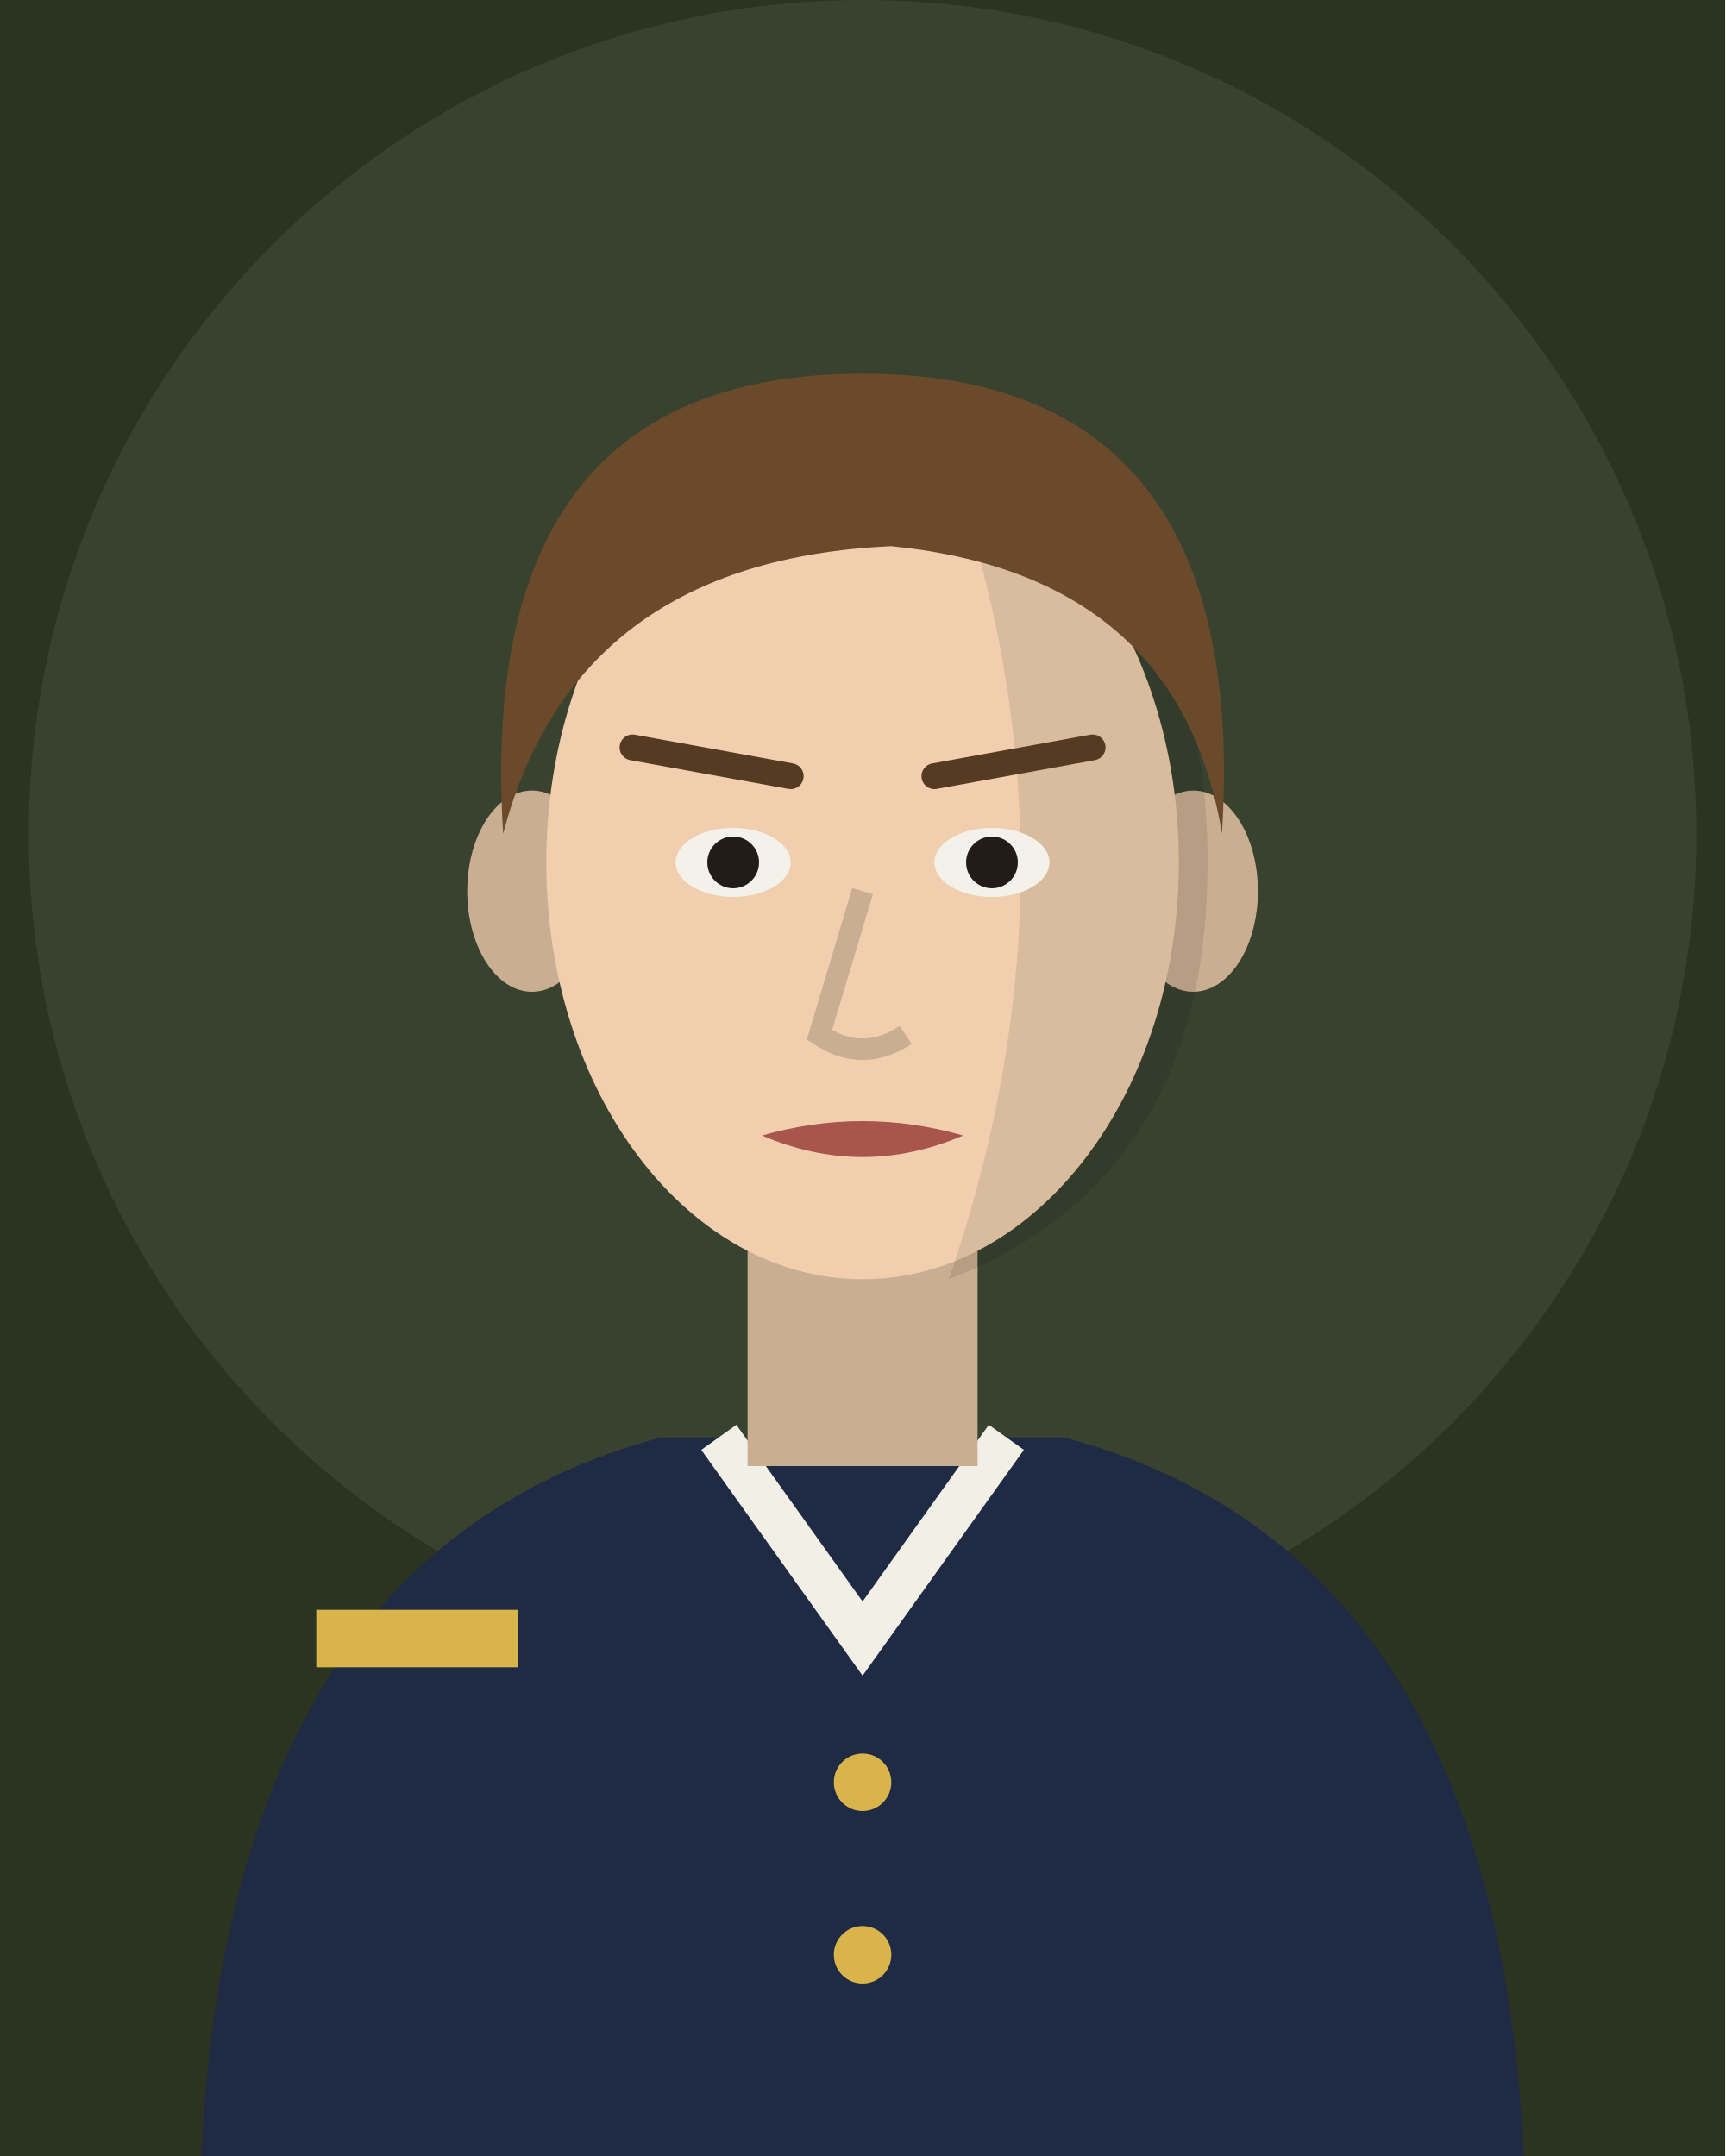
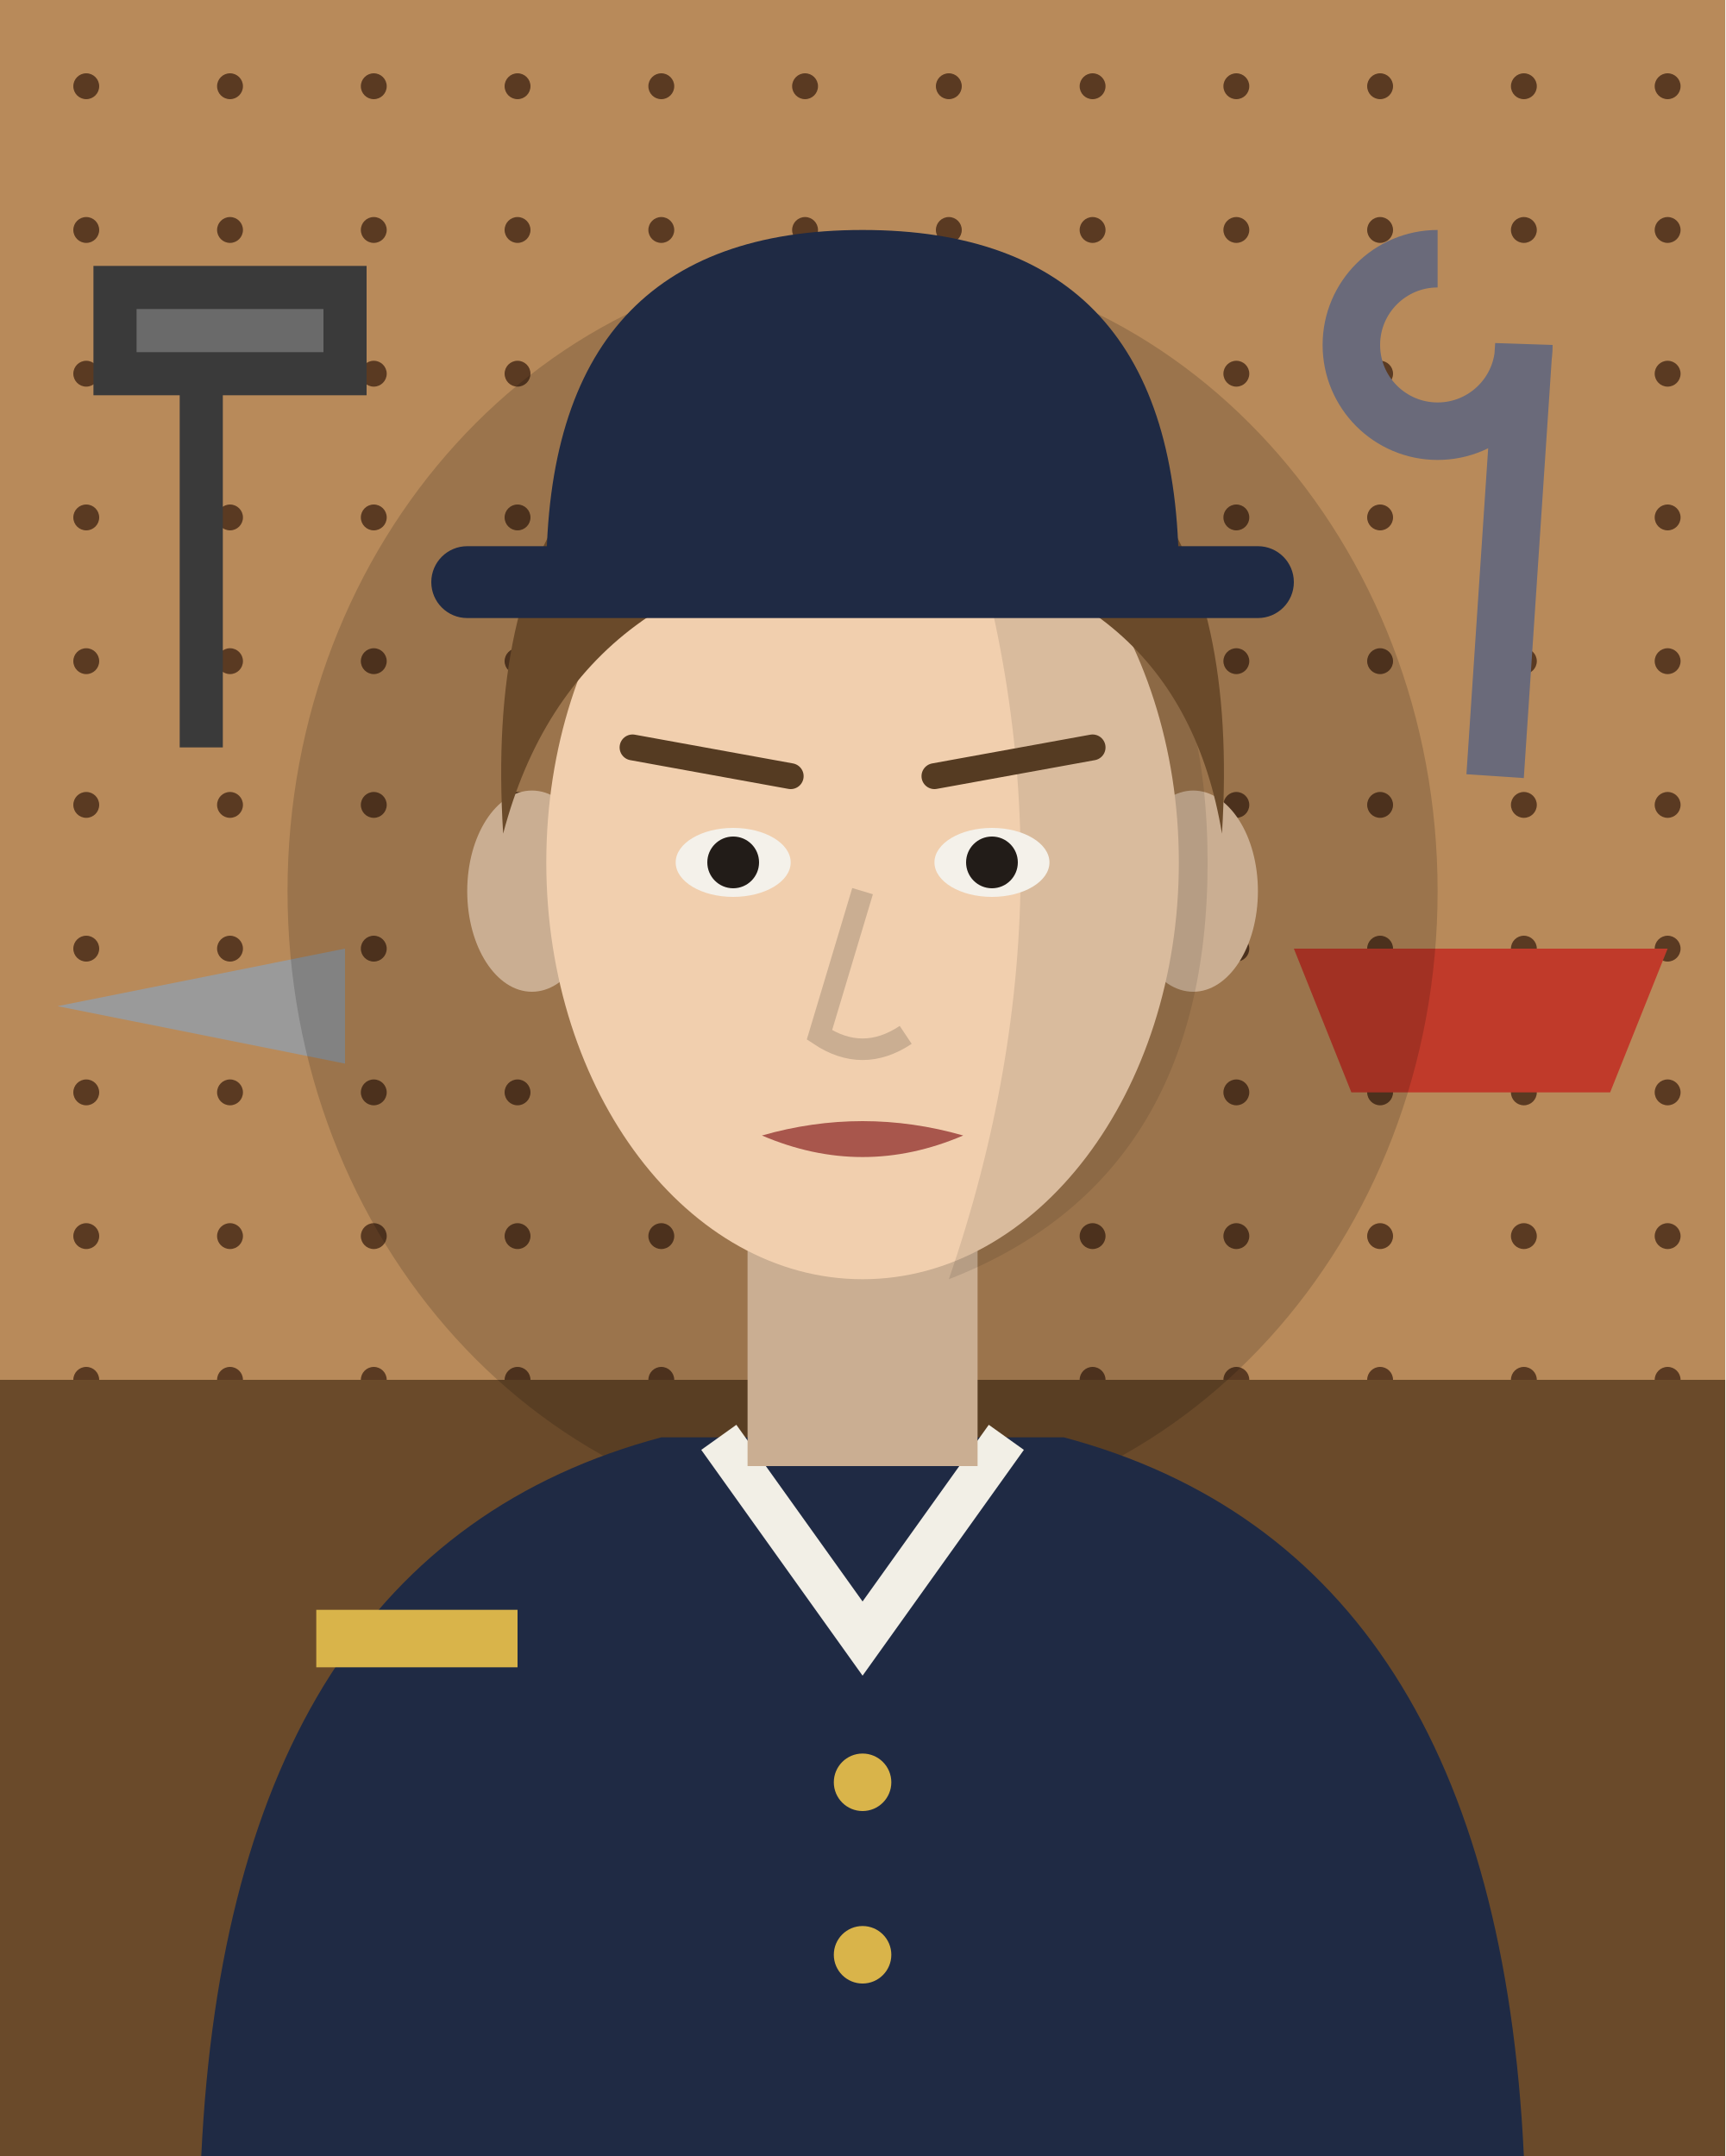
<svg xmlns="http://www.w3.org/2000/svg" viewBox="0 0 120 150" role="img" aria-label="Peggy Lowe">
  <style>.fx{transform-box:fill-box;transform-origin:center}.tw{animation:tw 3s ease-in-out infinite}.pu{animation:pu 4s ease-in-out infinite}@keyframes tw{50%{opacity:.25}}@keyframes pu{50%{opacity:.55}}@keyframes spin{to{transform:rotate(360deg)}}@media (prefers-reduced-motion:reduce){*{animation:none!important}}</style>
-   <rect width="120" height="150" fill="#2a3420" />
-   <circle cx="60" cy="58" r="58" fill="#fff" opacity=".07" />
+   <rect width="120" height="150" fill="#b88a5a" />
+   <circle cx="6" cy="6" r=".9" fill="#5a3a22" />
+   <circle cx="6" cy="16" r=".9" fill="#5a3a22" />
+   <circle cx="6" cy="26" r=".9" fill="#5a3a22" />
+   <circle cx="6" cy="36" r=".9" fill="#5a3a22" />
+   <circle cx="6" cy="46" r=".9" fill="#5a3a22" />
+   <circle cx="6" cy="56" r=".9" fill="#5a3a22" />
+   <circle cx="6" cy="66" r=".9" fill="#5a3a22" />
+   <circle cx="6" cy="76" r=".9" fill="#5a3a22" />
+   <circle cx="6" cy="86" r=".9" fill="#5a3a22" />
+   <circle cx="6" cy="96" r=".9" fill="#5a3a22" />
+   <circle cx="16" cy="6" r=".9" fill="#5a3a22" />
+   <circle cx="16" cy="16" r=".9" fill="#5a3a22" />
+   <circle cx="16" cy="26" r=".9" fill="#5a3a22" />
+   <circle cx="16" cy="36" r=".9" fill="#5a3a22" />
+   <circle cx="16" cy="46" r=".9" fill="#5a3a22" />
+   <circle cx="16" cy="56" r=".9" fill="#5a3a22" />
+   <circle cx="16" cy="66" r=".9" fill="#5a3a22" />
+   <circle cx="16" cy="76" r=".9" fill="#5a3a22" />
+   <circle cx="16" cy="86" r=".9" fill="#5a3a22" />
+   <circle cx="16" cy="96" r=".9" fill="#5a3a22" />
+   <circle cx="26" cy="6" r=".9" fill="#5a3a22" />
+   <circle cx="26" cy="16" r=".9" fill="#5a3a22" />
+   <circle cx="26" cy="26" r=".9" fill="#5a3a22" />
+   <circle cx="26" cy="36" r=".9" fill="#5a3a22" />
+   <circle cx="26" cy="46" r=".9" fill="#5a3a22" />
+   <circle cx="26" cy="56" r=".9" fill="#5a3a22" />
+   <circle cx="26" cy="66" r=".9" fill="#5a3a22" />
+   <circle cx="26" cy="76" r=".9" fill="#5a3a22" />
+   <circle cx="26" cy="86" r=".9" fill="#5a3a22" />
+   <circle cx="26" cy="96" r=".9" fill="#5a3a22" />
+   <circle cx="36" cy="6" r=".9" fill="#5a3a22" />
+   <circle cx="36" cy="16" r=".9" fill="#5a3a22" />
+   <circle cx="36" cy="26" r=".9" fill="#5a3a22" />
+   <circle cx="36" cy="36" r=".9" fill="#5a3a22" />
+   <circle cx="36" cy="46" r=".9" fill="#5a3a22" />
+   <circle cx="36" cy="56" r=".9" fill="#5a3a22" />
+   <circle cx="36" cy="66" r=".9" fill="#5a3a22" />
+   <circle cx="36" cy="76" r=".9" fill="#5a3a22" />
+   <circle cx="36" cy="86" r=".9" fill="#5a3a22" />
+   <circle cx="36" cy="96" r=".9" fill="#5a3a22" />
+   <circle cx="46" cy="6" r=".9" fill="#5a3a22" />
+   <circle cx="46" cy="16" r=".9" fill="#5a3a22" />
+   <circle cx="46" cy="26" r=".9" fill="#5a3a22" />
+   <circle cx="46" cy="36" r=".9" fill="#5a3a22" />
+   <circle cx="46" cy="46" r=".9" fill="#5a3a22" />
+   <circle cx="46" cy="56" r=".9" fill="#5a3a22" />
+   <circle cx="46" cy="66" r=".9" fill="#5a3a22" />
+   <circle cx="46" cy="76" r=".9" fill="#5a3a22" />
+   <circle cx="46" cy="86" r=".9" fill="#5a3a22" />
+   <circle cx="46" cy="96" r=".9" fill="#5a3a22" />
+   <circle cx="56" cy="6" r=".9" fill="#5a3a22" />
+   <circle cx="56" cy="16" r=".9" fill="#5a3a22" />
+   <circle cx="56" cy="26" r=".9" fill="#5a3a22" />
+   <circle cx="56" cy="36" r=".9" fill="#5a3a22" />
+   <circle cx="56" cy="46" r=".9" fill="#5a3a22" />
+   <circle cx="56" cy="56" r=".9" fill="#5a3a22" />
+   <circle cx="56" cy="66" r=".9" fill="#5a3a22" />
+   <circle cx="56" cy="76" r=".9" fill="#5a3a22" />
+   <circle cx="56" cy="86" r=".9" fill="#5a3a22" />
+   <circle cx="56" cy="96" r=".9" fill="#5a3a22" />
+   <circle cx="66" cy="6" r=".9" fill="#5a3a22" />
+   <circle cx="66" cy="16" r=".9" fill="#5a3a22" />
+   <circle cx="66" cy="26" r=".9" fill="#5a3a22" />
+   <circle cx="66" cy="36" r=".9" fill="#5a3a22" />
+   <circle cx="66" cy="46" r=".9" fill="#5a3a22" />
+   <circle cx="66" cy="56" r=".9" fill="#5a3a22" />
+   <circle cx="66" cy="66" r=".9" fill="#5a3a22" />
+   <circle cx="66" cy="76" r=".9" fill="#5a3a22" />
+   <circle cx="66" cy="86" r=".9" fill="#5a3a22" />
+   <circle cx="66" cy="96" r=".9" fill="#5a3a22" />
+   <circle cx="76" cy="6" r=".9" fill="#5a3a22" />
+   <circle cx="76" cy="16" r=".9" fill="#5a3a22" />
+   <circle cx="76" cy="26" r=".9" fill="#5a3a22" />
+   <circle cx="76" cy="36" r=".9" fill="#5a3a22" />
+   <circle cx="76" cy="46" r=".9" fill="#5a3a22" />
+   <circle cx="76" cy="56" r=".9" fill="#5a3a22" />
+   <circle cx="76" cy="66" r=".9" fill="#5a3a22" />
+   <circle cx="76" cy="76" r=".9" fill="#5a3a22" />
+   <circle cx="76" cy="86" r=".9" fill="#5a3a22" />
+   <circle cx="76" cy="96" r=".9" fill="#5a3a22" />
+   <circle cx="86" cy="6" r=".9" fill="#5a3a22" />
+   <circle cx="86" cy="16" r=".9" fill="#5a3a22" />
+   <circle cx="86" cy="26" r=".9" fill="#5a3a22" />
+   <circle cx="86" cy="36" r=".9" fill="#5a3a22" />
+   <circle cx="86" cy="46" r=".9" fill="#5a3a22" />
+   <circle cx="86" cy="56" r=".9" fill="#5a3a22" />
+   <circle cx="86" cy="66" r=".9" fill="#5a3a22" />
+   <circle cx="86" cy="76" r=".9" fill="#5a3a22" />
+   <circle cx="86" cy="86" r=".9" fill="#5a3a22" />
+   <circle cx="86" cy="96" r=".9" fill="#5a3a22" />
+   <circle cx="96" cy="6" r=".9" fill="#5a3a22" />
+   <circle cx="96" cy="16" r=".9" fill="#5a3a22" />
+   <circle cx="96" cy="26" r=".9" fill="#5a3a22" />
+   <circle cx="96" cy="36" r=".9" fill="#5a3a22" />
+   <circle cx="96" cy="46" r=".9" fill="#5a3a22" />
+   <circle cx="96" cy="56" r=".9" fill="#5a3a22" />
+   <circle cx="96" cy="66" r=".9" fill="#5a3a22" />
+   <circle cx="96" cy="76" r=".9" fill="#5a3a22" />
+   <circle cx="96" cy="86" r=".9" fill="#5a3a22" />
+   <circle cx="96" cy="96" r=".9" fill="#5a3a22" />
+   <circle cx="106" cy="6" r=".9" fill="#5a3a22" />
+   <circle cx="106" cy="16" r=".9" fill="#5a3a22" />
+   <circle cx="106" cy="26" r=".9" fill="#5a3a22" />
+   <circle cx="106" cy="36" r=".9" fill="#5a3a22" />
+   <circle cx="106" cy="46" r=".9" fill="#5a3a22" />
+   <circle cx="106" cy="56" r=".9" fill="#5a3a22" />
+   <circle cx="106" cy="66" r=".9" fill="#5a3a22" />
+   <circle cx="106" cy="76" r=".9" fill="#5a3a22" />
+   <circle cx="106" cy="86" r=".9" fill="#5a3a22" />
+   <circle cx="106" cy="96" r=".9" fill="#5a3a22" />
+   <circle cx="116" cy="6" r=".9" fill="#5a3a22" />
+   <circle cx="116" cy="16" r=".9" fill="#5a3a22" />
+   <circle cx="116" cy="26" r=".9" fill="#5a3a22" />
+   <circle cx="116" cy="36" r=".9" fill="#5a3a22" />
+   <circle cx="116" cy="46" r=".9" fill="#5a3a22" />
+   <circle cx="116" cy="56" r=".9" fill="#5a3a22" />
+   <circle cx="116" cy="66" r=".9" fill="#5a3a22" />
+   <circle cx="116" cy="76" r=".9" fill="#5a3a22" />
+   <circle cx="116" cy="86" r=".9" fill="#5a3a22" />
+   <circle cx="116" cy="96" r=".9" fill="#5a3a22" />
+   <path d="M8 20 h16 v6 h-16Z M14 26 v26" stroke="#3a3a3a" stroke-width="3" fill="#6a6a6a" />
+   <path d="M100 18 a6 6 0 1 0 6 6 l-2 30" stroke="#6a6a7a" stroke-width="4" fill="none" />
+   <path d="M90 66 h26 l-4 10 h-18Z" fill="#c03a2a" />
+   <path d="M4 70 l20 -4 v8Z" fill="#9a9a9a" />
+   <rect x="0" y="96" width="120" height="54" fill="#6a4a2a" />
+   <ellipse cx="60" cy="62" rx="40" ry="44" fill="#000" opacity=".16" />
  <path d="M14 150 Q16 108 46 100 H74 Q104 108 106 150Z" fill="#1f2a44" />
  <path d="M50 100 L60 114 L70 100" stroke="#f2efe6" stroke-width="3" fill="none" />
  <circle cx="60" cy="124" r="2" fill="#d9b44a" />
  <circle cx="60" cy="136" r="2" fill="#d9b44a" />
  <rect x="22" y="112" width="14" height="4" fill="#d9b44a" />
  <rect x="52" y="86" width="16" height="16" fill="#caae92" />
  <ellipse cx="37" cy="62" rx="4.5" ry="7" fill="#caae92" />
  <ellipse cx="83" cy="62" rx="4.5" ry="7" fill="#caae92" />
  <ellipse cx="60" cy="60" rx="22" ry="29" fill="#f1cfae" />
  <path d="M66 32 Q84 38 84 60 Q84 82 66 89 Q76 60 66 32Z" fill="#000" opacity=".1" />
  <path d="M35 58 Q33 26 60 26 Q87 26 85 58 Q82 40 62 38 Q40 39 35 58Z" fill="#6a4a2a" />
  <path d="M44 52 L55 54 M65 54 L76 52" stroke="#553b22" stroke-width="1.8" stroke-linecap="round" />
  <ellipse cx="51" cy="60" rx="4" ry="2.4" fill="#f4f1ea" />
  <circle cx="51" cy="60" r="1.8" fill="#221c18" />
  <ellipse cx="69" cy="60" rx="4" ry="2.4" fill="#f4f1ea" />
  <circle cx="69" cy="60" r="1.8" fill="#221c18" />
  <path d="M60 62 L57 72 Q60 74 63 72" fill="none" stroke="#caae92" stroke-width="1.5" />
  <path d="M53 79 Q60 77 67 79 Q60 82 53 79Z" fill="#a8564c" />
+   <path d="M38 40 Q38 16 60 16 Q82 16 82 40Z" fill="#1f2a44" />
+   <rect x="30" y="38" width="60" height="5" rx="2.5" fill="#1f2a44" />
</svg>
